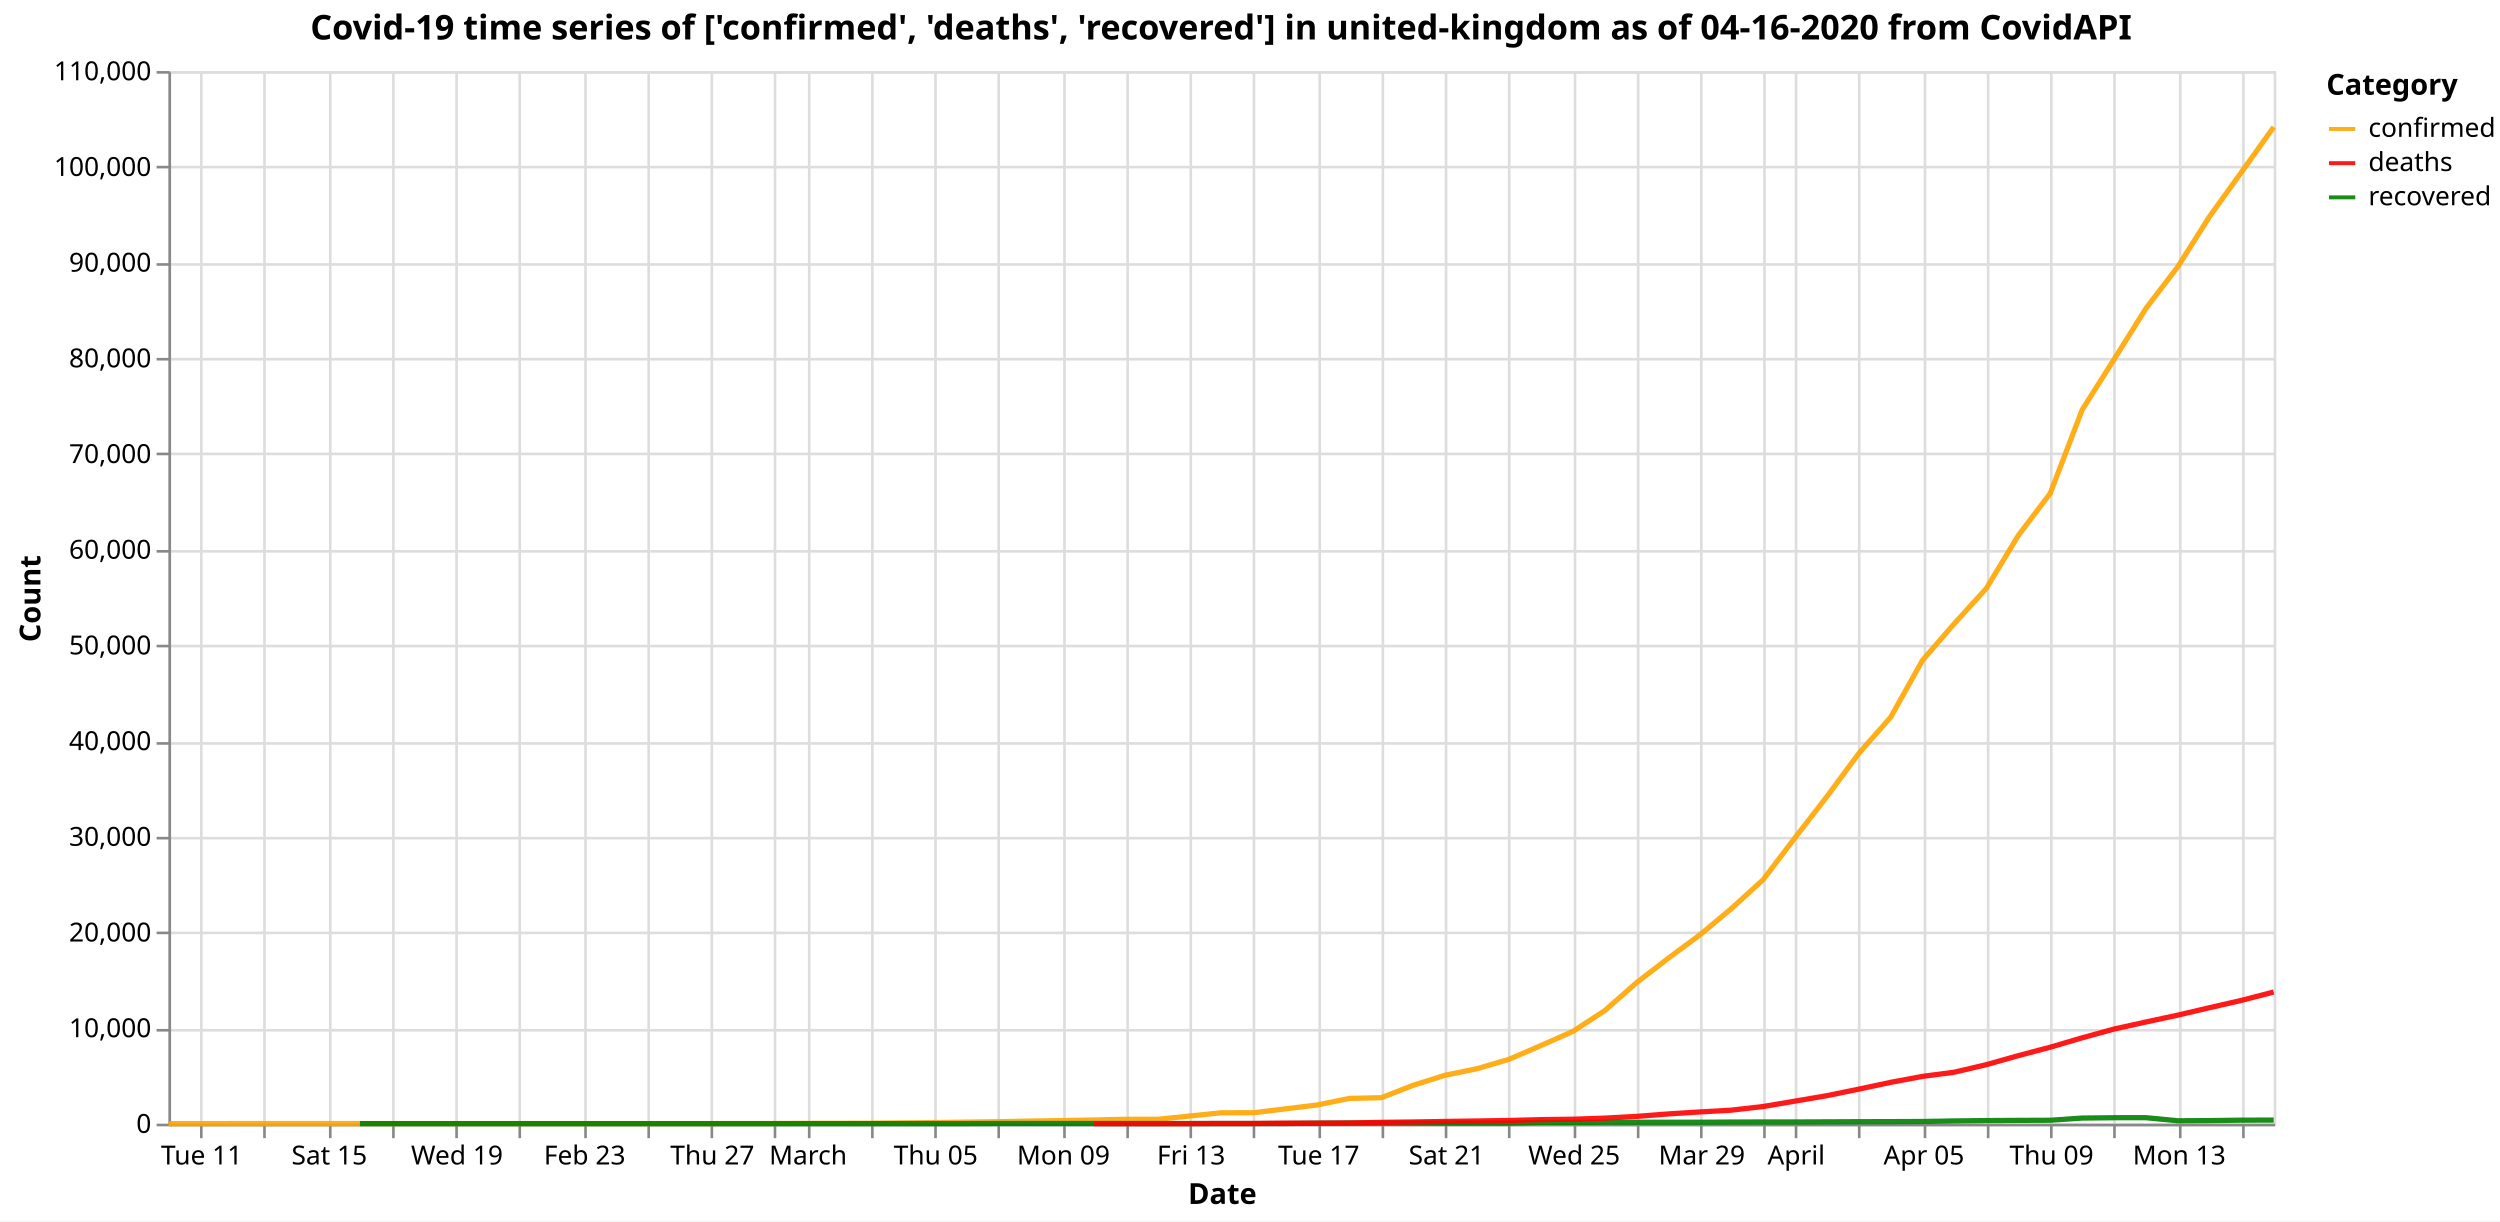
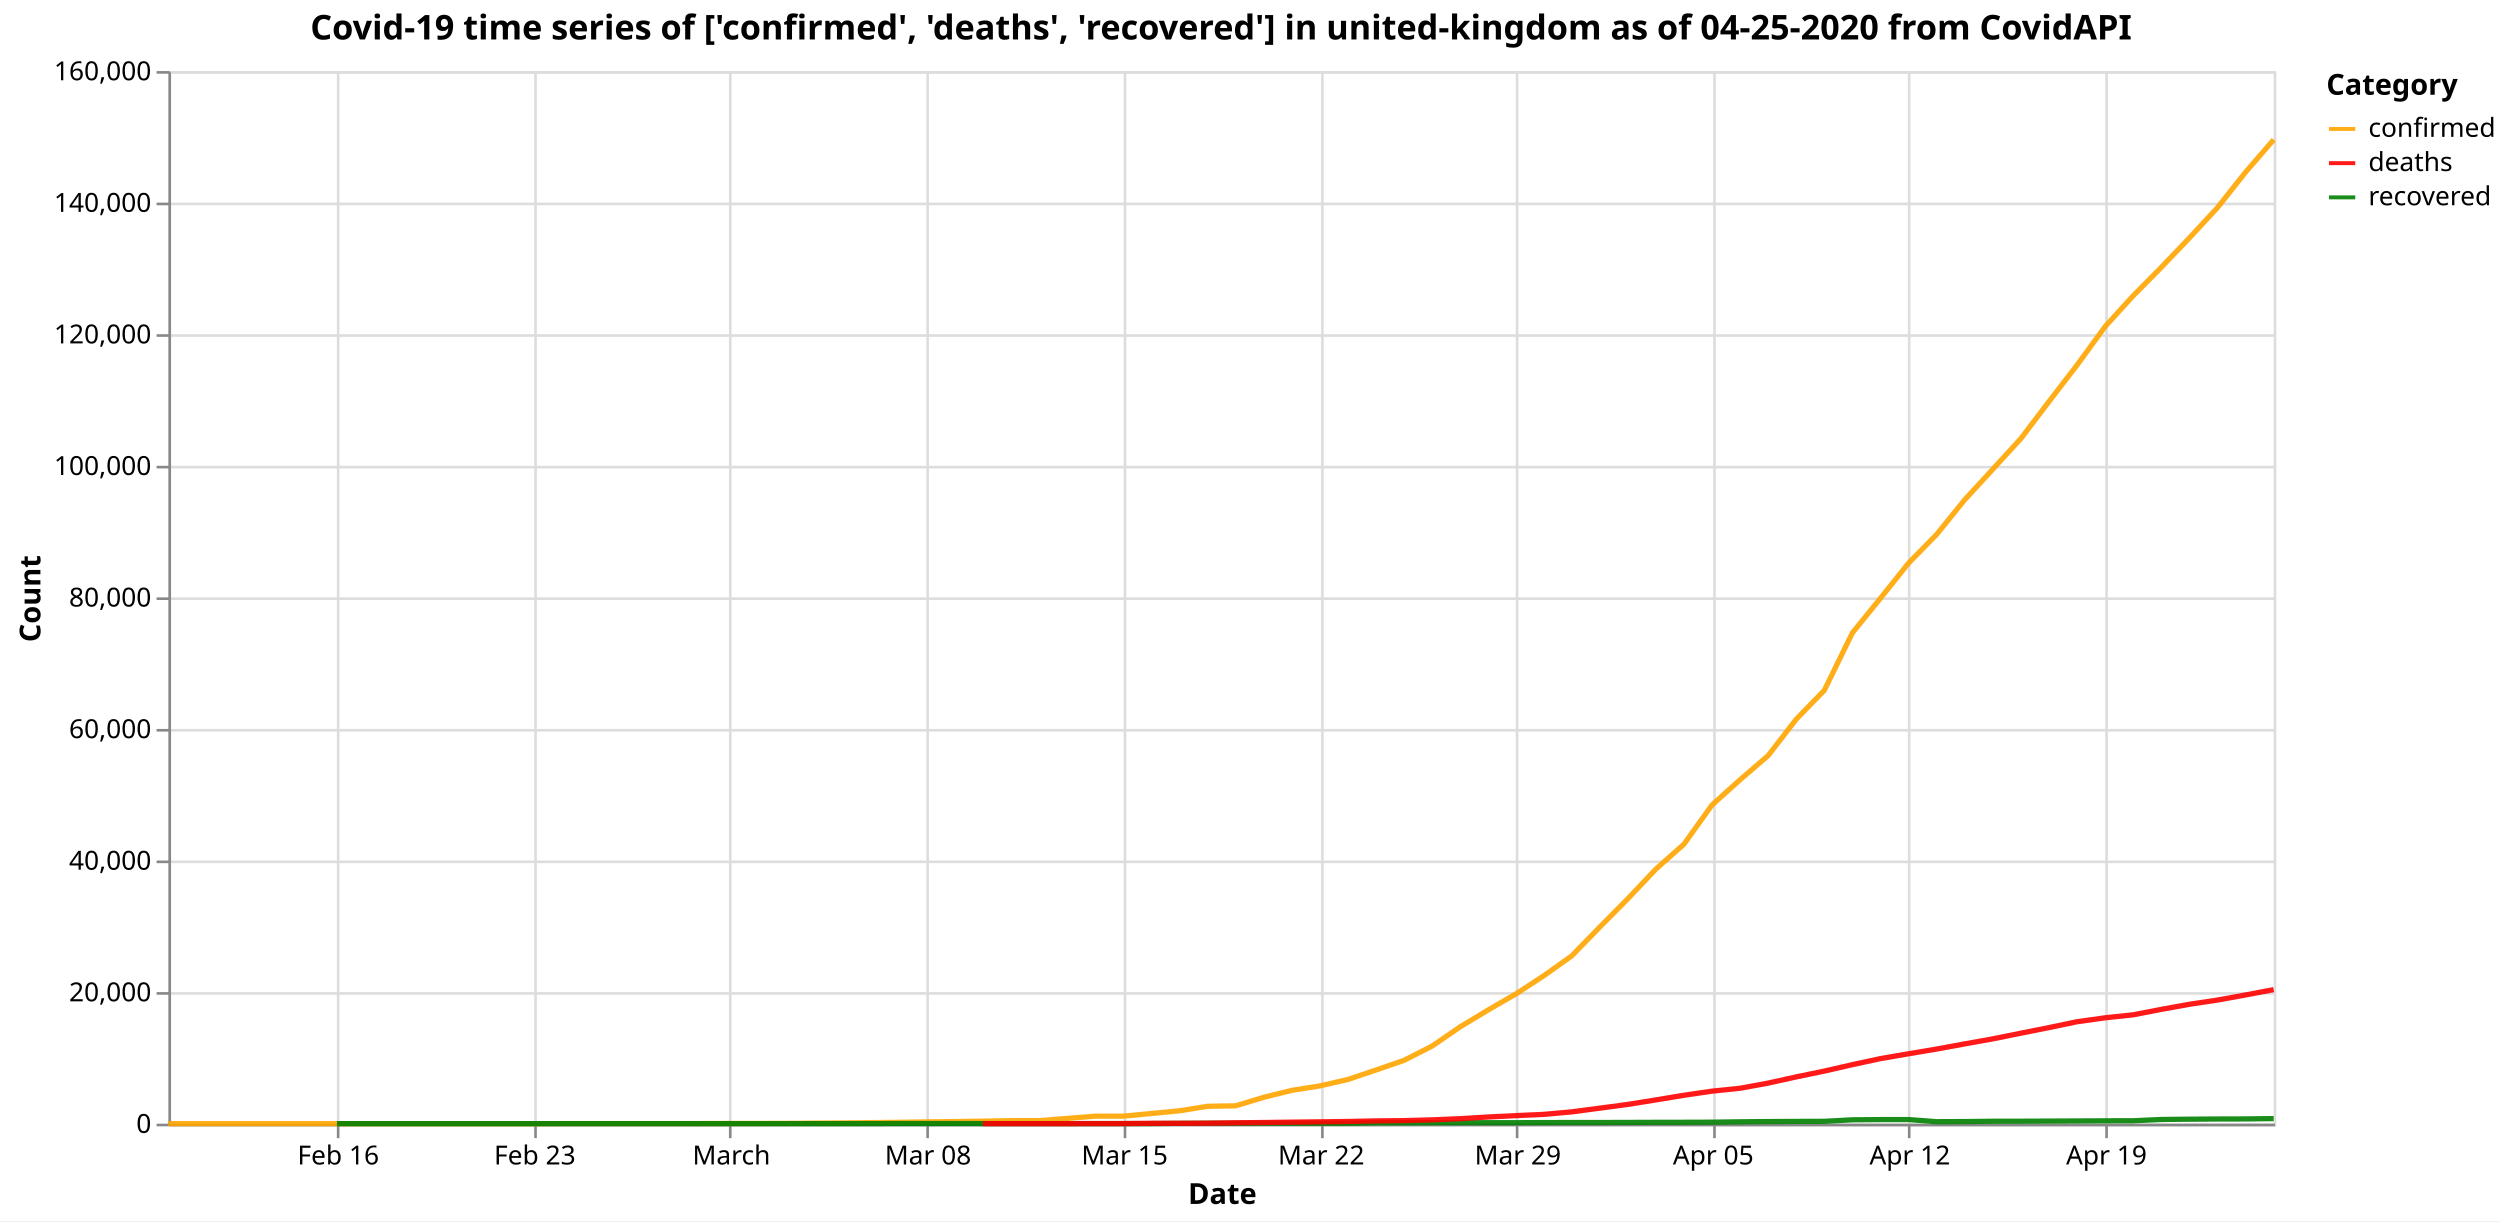
<svg xmlns="http://www.w3.org/2000/svg" class="marks" width="950" height="464" viewBox="0 0 950 464" version="1.1">
  <rect width="950" height="464" style="fill: white;" />
  <g transform="translate(64,27)">
    <g class="mark-group role-frame root">
      <g transform="translate(0,0)">
        <path class="background" d="M0.5,0.5h800v400h-800Z" style="fill: none; stroke: #ddd;" />
        <g>
          <g class="mark-group role-axis">
            <g transform="translate(0.5,400.5)">
              <path class="background" d="M0,0h0v0h0Z" style="pointer-events: none; fill: none;" />
              <g>
                <g class="mark-rule role-axis-grid" style="pointer-events: none;">
-                   <line transform="translate(12,-400)" x2="0" y2="400" style="fill: none; stroke: #ddd; stroke-width: 1; opacity: 1;" />
-                   <line transform="translate(36,-400)" x2="0" y2="400" style="fill: none; stroke: #ddd; stroke-width: 1; opacity: 1;" />
-                   <line transform="translate(61,-400)" x2="0" y2="400" style="fill: none; stroke: #ddd; stroke-width: 1; opacity: 1;" />
-                   <line transform="translate(85,-400)" x2="0" y2="400" style="fill: none; stroke: #ddd; stroke-width: 1; opacity: 1;" />
-                   <line transform="translate(109,-400)" x2="0" y2="400" style="fill: none; stroke: #ddd; stroke-width: 1; opacity: 1;" />
-                   <line transform="translate(133,-400)" x2="0" y2="400" style="fill: none; stroke: #ddd; stroke-width: 1; opacity: 1;" />
-                   <line transform="translate(158,-400)" x2="0" y2="400" style="fill: none; stroke: #ddd; stroke-width: 1; opacity: 1;" />
-                   <line transform="translate(182,-400)" x2="0" y2="400" style="fill: none; stroke: #ddd; stroke-width: 1; opacity: 1;" />
-                   <line transform="translate(206,-400)" x2="0" y2="400" style="fill: none; stroke: #ddd; stroke-width: 1; opacity: 1;" />
-                   <line transform="translate(230,-400)" x2="0" y2="400" style="fill: none; stroke: #ddd; stroke-width: 1; opacity: 1;" />
-                   <line transform="translate(243,-400)" x2="0" y2="400" style="fill: none; stroke: #ddd; stroke-width: 1; opacity: 1;" />
-                   <line transform="translate(267,-400)" x2="0" y2="400" style="fill: none; stroke: #ddd; stroke-width: 1; opacity: 1;" />
-                   <line transform="translate(291,-400)" x2="0" y2="400" style="fill: none; stroke: #ddd; stroke-width: 1; opacity: 1;" />
-                   <line transform="translate(315,-400)" x2="0" y2="400" style="fill: none; stroke: #ddd; stroke-width: 1; opacity: 1;" />
-                   <line transform="translate(340,-400)" x2="0" y2="400" style="fill: none; stroke: #ddd; stroke-width: 1; opacity: 1;" />
-                   <line transform="translate(364,-400)" x2="0" y2="400" style="fill: none; stroke: #ddd; stroke-width: 1; opacity: 1;" />
-                   <line transform="translate(388,-400)" x2="0" y2="400" style="fill: none; stroke: #ddd; stroke-width: 1; opacity: 1;" />
-                   <line transform="translate(412,-400)" x2="0" y2="400" style="fill: none; stroke: #ddd; stroke-width: 1; opacity: 1;" />
-                   <line transform="translate(437,-400)" x2="0" y2="400" style="fill: none; stroke: #ddd; stroke-width: 1; opacity: 1;" />
-                   <line transform="translate(461,-400)" x2="0" y2="400" style="fill: none; stroke: #ddd; stroke-width: 1; opacity: 1;" />
-                   <line transform="translate(485,-400)" x2="0" y2="400" style="fill: none; stroke: #ddd; stroke-width: 1; opacity: 1;" />
-                   <line transform="translate(509,-400)" x2="0" y2="400" style="fill: none; stroke: #ddd; stroke-width: 1; opacity: 1;" />
-                   <line transform="translate(534,-400)" x2="0" y2="400" style="fill: none; stroke: #ddd; stroke-width: 1; opacity: 1;" />
-                   <line transform="translate(558,-400)" x2="0" y2="400" style="fill: none; stroke: #ddd; stroke-width: 1; opacity: 1;" />
-                   <line transform="translate(582,-400)" x2="0" y2="400" style="fill: none; stroke: #ddd; stroke-width: 1; opacity: 1;" />
-                   <line transform="translate(606,-400)" x2="0" y2="400" style="fill: none; stroke: #ddd; stroke-width: 1; opacity: 1;" />
-                   <line transform="translate(618,-400)" x2="0" y2="400" style="fill: none; stroke: #ddd; stroke-width: 1; opacity: 1;" />
-                   <line transform="translate(642,-400)" x2="0" y2="400" style="fill: none; stroke: #ddd; stroke-width: 1; opacity: 1;" />
-                   <line transform="translate(667,-400)" x2="0" y2="400" style="fill: none; stroke: #ddd; stroke-width: 1; opacity: 1;" />
-                   <line transform="translate(691,-400)" x2="0" y2="400" style="fill: none; stroke: #ddd; stroke-width: 1; opacity: 1;" />
-                   <line transform="translate(715,-400)" x2="0" y2="400" style="fill: none; stroke: #ddd; stroke-width: 1; opacity: 1;" />
-                   <line transform="translate(739,-400)" x2="0" y2="400" style="fill: none; stroke: #ddd; stroke-width: 1; opacity: 1;" />
-                   <line transform="translate(764,-400)" x2="0" y2="400" style="fill: none; stroke: #ddd; stroke-width: 1; opacity: 1;" />
-                   <line transform="translate(788,-400)" x2="0" y2="400" style="fill: none; stroke: #ddd; stroke-width: 1; opacity: 1;" />
+                   <line transform="translate(64,-400)" x2="0" y2="400" style="fill: none; stroke: #ddd; stroke-width: 1; opacity: 1;" />
+                   <line transform="translate(139,-400)" x2="0" y2="400" style="fill: none; stroke: #ddd; stroke-width: 1; opacity: 1;" />
+                   <line transform="translate(213,-400)" x2="0" y2="400" style="fill: none; stroke: #ddd; stroke-width: 1; opacity: 1;" />
+                   <line transform="translate(288,-400)" x2="0" y2="400" style="fill: none; stroke: #ddd; stroke-width: 1; opacity: 1;" />
+                   <line transform="translate(363,-400)" x2="0" y2="400" style="fill: none; stroke: #ddd; stroke-width: 1; opacity: 1;" />
+                   <line transform="translate(438,-400)" x2="0" y2="400" style="fill: none; stroke: #ddd; stroke-width: 1; opacity: 1;" />
+                   <line transform="translate(512,-400)" x2="0" y2="400" style="fill: none; stroke: #ddd; stroke-width: 1; opacity: 1;" />
+                   <line transform="translate(587,-400)" x2="0" y2="400" style="fill: none; stroke: #ddd; stroke-width: 1; opacity: 1;" />
+                   <line transform="translate(661,-400)" x2="0" y2="400" style="fill: none; stroke: #ddd; stroke-width: 1; opacity: 1;" />
+                   <line transform="translate(736,-400)" x2="0" y2="400" style="fill: none; stroke: #ddd; stroke-width: 1; opacity: 1;" />
                </g>
              </g>
              <path class="foreground" d="" style="pointer-events: none; display: none; fill: none;" />
            </g>
          </g>
          <g class="mark-group role-axis">
            <g transform="translate(0.5,0.5)">
              <path class="background" d="M0,0h0v0h0Z" style="pointer-events: none; fill: none;" />
              <g>
                <g class="mark-rule role-axis-grid" style="pointer-events: none;">
                  <line transform="translate(0,400)" x2="800" y2="0" style="fill: none; stroke: #ddd; stroke-width: 1; opacity: 1;" />
-                   <line transform="translate(0,364)" x2="800" y2="0" style="fill: none; stroke: #ddd; stroke-width: 1; opacity: 1;" />
-                   <line transform="translate(0,327)" x2="800" y2="0" style="fill: none; stroke: #ddd; stroke-width: 1; opacity: 1;" />
-                   <line transform="translate(0,291)" x2="800" y2="0" style="fill: none; stroke: #ddd; stroke-width: 1; opacity: 1;" />
-                   <line transform="translate(0,255)" x2="800" y2="0" style="fill: none; stroke: #ddd; stroke-width: 1; opacity: 1;" />
-                   <line transform="translate(0,218)" x2="800" y2="0" style="fill: none; stroke: #ddd; stroke-width: 1; opacity: 1;" />
-                   <line transform="translate(0,182)" x2="800" y2="0" style="fill: none; stroke: #ddd; stroke-width: 1; opacity: 1;" />
-                   <line transform="translate(0,145)" x2="800" y2="0" style="fill: none; stroke: #ddd; stroke-width: 1; opacity: 1;" />
-                   <line transform="translate(0,109)" x2="800" y2="0" style="fill: none; stroke: #ddd; stroke-width: 1; opacity: 1;" />
-                   <line transform="translate(0,73)" x2="800" y2="0" style="fill: none; stroke: #ddd; stroke-width: 1; opacity: 1;" />
-                   <line transform="translate(0,36)" x2="800" y2="0" style="fill: none; stroke: #ddd; stroke-width: 1; opacity: 1;" />
+                   <line transform="translate(0,350)" x2="800" y2="0" style="fill: none; stroke: #ddd; stroke-width: 1; opacity: 1;" />
+                   <line transform="translate(0,300)" x2="800" y2="0" style="fill: none; stroke: #ddd; stroke-width: 1; opacity: 1;" />
+                   <line transform="translate(0,250)" x2="800" y2="0" style="fill: none; stroke: #ddd; stroke-width: 1; opacity: 1;" />
+                   <line transform="translate(0,200)" x2="800" y2="0" style="fill: none; stroke: #ddd; stroke-width: 1; opacity: 1;" />
+                   <line transform="translate(0,150)" x2="800" y2="0" style="fill: none; stroke: #ddd; stroke-width: 1; opacity: 1;" />
+                   <line transform="translate(0,100)" x2="800" y2="0" style="fill: none; stroke: #ddd; stroke-width: 1; opacity: 1;" />
+                   <line transform="translate(0,50)" x2="800" y2="0" style="fill: none; stroke: #ddd; stroke-width: 1; opacity: 1;" />
                  <line transform="translate(0,0)" x2="800" y2="0" style="fill: none; stroke: #ddd; stroke-width: 1; opacity: 1;" />
                </g>
              </g>
              <path class="foreground" d="" style="pointer-events: none; display: none; fill: none;" />
            </g>
          </g>
          <g class="mark-group role-axis">
            <g transform="translate(0.5,400.5)">
              <path class="background" d="M0,0h0v0h0Z" style="pointer-events: none; fill: none;" />
              <g>
                <g class="mark-rule role-axis-tick" style="pointer-events: none;">
-                   <line transform="translate(12,0)" x2="0" y2="5" style="fill: none; stroke: #888; stroke-width: 1; opacity: 1;" />
-                   <line transform="translate(36,0)" x2="0" y2="5" style="fill: none; stroke: #888; stroke-width: 1; opacity: 1;" />
-                   <line transform="translate(61,0)" x2="0" y2="5" style="fill: none; stroke: #888; stroke-width: 1; opacity: 1;" />
-                   <line transform="translate(85,0)" x2="0" y2="5" style="fill: none; stroke: #888; stroke-width: 1; opacity: 1;" />
-                   <line transform="translate(109,0)" x2="0" y2="5" style="fill: none; stroke: #888; stroke-width: 1; opacity: 1;" />
-                   <line transform="translate(133,0)" x2="0" y2="5" style="fill: none; stroke: #888; stroke-width: 1; opacity: 1;" />
-                   <line transform="translate(158,0)" x2="0" y2="5" style="fill: none; stroke: #888; stroke-width: 1; opacity: 1;" />
-                   <line transform="translate(182,0)" x2="0" y2="5" style="fill: none; stroke: #888; stroke-width: 1; opacity: 1;" />
-                   <line transform="translate(206,0)" x2="0" y2="5" style="fill: none; stroke: #888; stroke-width: 1; opacity: 1;" />
-                   <line transform="translate(230,0)" x2="0" y2="5" style="fill: none; stroke: #888; stroke-width: 1; opacity: 1;" />
-                   <line transform="translate(243,0)" x2="0" y2="5" style="fill: none; stroke: #888; stroke-width: 1; opacity: 1;" />
-                   <line transform="translate(267,0)" x2="0" y2="5" style="fill: none; stroke: #888; stroke-width: 1; opacity: 1;" />
-                   <line transform="translate(291,0)" x2="0" y2="5" style="fill: none; stroke: #888; stroke-width: 1; opacity: 1;" />
-                   <line transform="translate(315,0)" x2="0" y2="5" style="fill: none; stroke: #888; stroke-width: 1; opacity: 1;" />
-                   <line transform="translate(340,0)" x2="0" y2="5" style="fill: none; stroke: #888; stroke-width: 1; opacity: 1;" />
-                   <line transform="translate(364,0)" x2="0" y2="5" style="fill: none; stroke: #888; stroke-width: 1; opacity: 1;" />
-                   <line transform="translate(388,0)" x2="0" y2="5" style="fill: none; stroke: #888; stroke-width: 1; opacity: 1;" />
-                   <line transform="translate(412,0)" x2="0" y2="5" style="fill: none; stroke: #888; stroke-width: 1; opacity: 1;" />
-                   <line transform="translate(437,0)" x2="0" y2="5" style="fill: none; stroke: #888; stroke-width: 1; opacity: 1;" />
-                   <line transform="translate(461,0)" x2="0" y2="5" style="fill: none; stroke: #888; stroke-width: 1; opacity: 1;" />
-                   <line transform="translate(485,0)" x2="0" y2="5" style="fill: none; stroke: #888; stroke-width: 1; opacity: 1;" />
-                   <line transform="translate(509,0)" x2="0" y2="5" style="fill: none; stroke: #888; stroke-width: 1; opacity: 1;" />
-                   <line transform="translate(534,0)" x2="0" y2="5" style="fill: none; stroke: #888; stroke-width: 1; opacity: 1;" />
-                   <line transform="translate(558,0)" x2="0" y2="5" style="fill: none; stroke: #888; stroke-width: 1; opacity: 1;" />
-                   <line transform="translate(582,0)" x2="0" y2="5" style="fill: none; stroke: #888; stroke-width: 1; opacity: 1;" />
-                   <line transform="translate(606,0)" x2="0" y2="5" style="fill: none; stroke: #888; stroke-width: 1; opacity: 1;" />
-                   <line transform="translate(618,0)" x2="0" y2="5" style="fill: none; stroke: #888; stroke-width: 1; opacity: 1;" />
-                   <line transform="translate(642,0)" x2="0" y2="5" style="fill: none; stroke: #888; stroke-width: 1; opacity: 1;" />
-                   <line transform="translate(667,0)" x2="0" y2="5" style="fill: none; stroke: #888; stroke-width: 1; opacity: 1;" />
-                   <line transform="translate(691,0)" x2="0" y2="5" style="fill: none; stroke: #888; stroke-width: 1; opacity: 1;" />
-                   <line transform="translate(715,0)" x2="0" y2="5" style="fill: none; stroke: #888; stroke-width: 1; opacity: 1;" />
-                   <line transform="translate(739,0)" x2="0" y2="5" style="fill: none; stroke: #888; stroke-width: 1; opacity: 1;" />
-                   <line transform="translate(764,0)" x2="0" y2="5" style="fill: none; stroke: #888; stroke-width: 1; opacity: 1;" />
-                   <line transform="translate(788,0)" x2="0" y2="5" style="fill: none; stroke: #888; stroke-width: 1; opacity: 1;" />
+                   <line transform="translate(64,0)" x2="0" y2="5" style="fill: none; stroke: #888; stroke-width: 1; opacity: 1;" />
+                   <line transform="translate(139,0)" x2="0" y2="5" style="fill: none; stroke: #888; stroke-width: 1; opacity: 1;" />
+                   <line transform="translate(213,0)" x2="0" y2="5" style="fill: none; stroke: #888; stroke-width: 1; opacity: 1;" />
+                   <line transform="translate(288,0)" x2="0" y2="5" style="fill: none; stroke: #888; stroke-width: 1; opacity: 1;" />
+                   <line transform="translate(363,0)" x2="0" y2="5" style="fill: none; stroke: #888; stroke-width: 1; opacity: 1;" />
+                   <line transform="translate(438,0)" x2="0" y2="5" style="fill: none; stroke: #888; stroke-width: 1; opacity: 1;" />
+                   <line transform="translate(512,0)" x2="0" y2="5" style="fill: none; stroke: #888; stroke-width: 1; opacity: 1;" />
+                   <line transform="translate(587,0)" x2="0" y2="5" style="fill: none; stroke: #888; stroke-width: 1; opacity: 1;" />
+                   <line transform="translate(661,0)" x2="0" y2="5" style="fill: none; stroke: #888; stroke-width: 1; opacity: 1;" />
+                   <line transform="translate(736,0)" x2="0" y2="5" style="fill: none; stroke: #888; stroke-width: 1; opacity: 1;" />
                </g>
                <g class="mark-text role-axis-label" style="pointer-events: none;">
-                   <text text-anchor="middle" transform="translate(12.12887,15)" style="font-family: sans-serif; font-size: 10px; fill: #000; opacity: 1;">Tue 11</text>
-                   <text text-anchor="middle" transform="translate(36.38661,15)" style="font-family: sans-serif; font-size: 10px; fill: #000; opacity: 0;">Thu 13</text>
-                   <text text-anchor="middle" transform="translate(60.64435,15)" style="font-family: sans-serif; font-size: 10px; fill: #000; opacity: 1;">Sat 15</text>
-                   <text text-anchor="middle" transform="translate(84.90208,15)" style="font-family: sans-serif; font-size: 10px; fill: #000; opacity: 0;">Mon 17</text>
-                   <text text-anchor="middle" transform="translate(109.1598,15)" style="font-family: sans-serif; font-size: 10px; fill: #000; opacity: 1;">Wed 19</text>
-                   <text text-anchor="middle" transform="translate(133.4176,15)" style="font-family: sans-serif; font-size: 10px; fill: #000; opacity: 0;">Fri 21</text>
-                   <text text-anchor="middle" transform="translate(157.6753,15)" style="font-family: sans-serif; font-size: 10px; fill: #000; opacity: 1;">Feb 23</text>
-                   <text text-anchor="middle" transform="translate(181.933,15)" style="font-family: sans-serif; font-size: 10px; fill: #000; opacity: 0;">Tue 25</text>
-                   <text text-anchor="middle" transform="translate(206.1908,15)" style="font-family: sans-serif; font-size: 10px; fill: #000; opacity: 1;">Thu 27</text>
-                   <text text-anchor="middle" transform="translate(230.4485,15)" style="font-family: sans-serif; font-size: 10px; fill: #000; opacity: 0;">Sat 29</text>
-                   <text text-anchor="middle" transform="translate(242.5774,15)" style="font-family: sans-serif; font-size: 10px; fill: #000; opacity: 1;">March</text>
-                   <text text-anchor="middle" transform="translate(266.8351,15)" style="font-family: sans-serif; font-size: 10px; fill: #000; opacity: 0;">Tue 03</text>
-                   <text text-anchor="middle" transform="translate(291.0929,15)" style="font-family: sans-serif; font-size: 10px; fill: #000; opacity: 1;">Thu 05</text>
-                   <text text-anchor="middle" transform="translate(315.3506,15)" style="font-family: sans-serif; font-size: 10px; fill: #000; opacity: 0;">Sat 07</text>
-                   <text text-anchor="middle" transform="translate(339.6083,15)" style="font-family: sans-serif; font-size: 10px; fill: #000; opacity: 1;">Mon 09</text>
-                   <text text-anchor="middle" transform="translate(363.8661,15)" style="font-family: sans-serif; font-size: 10px; fill: #000; opacity: 0;">Wed 11</text>
-                   <text text-anchor="middle" transform="translate(388.1238,15)" style="font-family: sans-serif; font-size: 10px; fill: #000; opacity: 1;">Fri 13</text>
-                   <text text-anchor="middle" transform="translate(412.3816,15)" style="font-family: sans-serif; font-size: 10px; fill: #000; opacity: 0;">Mar 15</text>
-                   <text text-anchor="middle" transform="translate(436.6393,15)" style="font-family: sans-serif; font-size: 10px; fill: #000; opacity: 1;">Tue 17</text>
-                   <text text-anchor="middle" transform="translate(460.897,15)" style="font-family: sans-serif; font-size: 10px; fill: #000; opacity: 0;">Thu 19</text>
-                   <text text-anchor="middle" transform="translate(485.1548,15)" style="font-family: sans-serif; font-size: 10px; fill: #000; opacity: 1;">Sat 21</text>
-                   <text text-anchor="middle" transform="translate(509.4125,15)" style="font-family: sans-serif; font-size: 10px; fill: #000; opacity: 0;">Mon 23</text>
-                   <text text-anchor="middle" transform="translate(533.6702,15)" style="font-family: sans-serif; font-size: 10px; fill: #000; opacity: 1;">Wed 25</text>
-                   <text text-anchor="middle" transform="translate(557.928,15)" style="font-family: sans-serif; font-size: 10px; fill: #000; opacity: 0;">Fri 27</text>
-                   <text text-anchor="middle" transform="translate(582.1857,15)" style="font-family: sans-serif; font-size: 10px; fill: #000; opacity: 1;">Mar 29</text>
-                   <text text-anchor="middle" transform="translate(605.9381,15)" style="font-family: sans-serif; font-size: 10px; fill: #000; opacity: 0;">Tue 31</text>
-                   <text text-anchor="middle" transform="translate(618.067,15)" style="font-family: sans-serif; font-size: 10px; fill: #000; opacity: 1;">April</text>
-                   <text text-anchor="middle" transform="translate(642.3247,15)" style="font-family: sans-serif; font-size: 10px; fill: #000; opacity: 0;">Fri 03</text>
-                   <text text-anchor="middle" transform="translate(666.5824,15)" style="font-family: sans-serif; font-size: 10px; fill: #000; opacity: 1;">Apr 05</text>
-                   <text text-anchor="middle" transform="translate(690.8402,15)" style="font-family: sans-serif; font-size: 10px; fill: #000; opacity: 0;">Tue 07</text>
-                   <text text-anchor="middle" transform="translate(715.0979,15)" style="font-family: sans-serif; font-size: 10px; fill: #000; opacity: 1;">Thu 09</text>
-                   <text text-anchor="middle" transform="translate(739.3557,15)" style="font-family: sans-serif; font-size: 10px; fill: #000; opacity: 0;">Sat 11</text>
-                   <text text-anchor="middle" transform="translate(763.6134,15)" style="font-family: sans-serif; font-size: 10px; fill: #000; opacity: 1;">Mon 13</text>
-                   <text text-anchor="middle" transform="translate(787.8711,15)" style="font-family: sans-serif; font-size: 10px; fill: #000; opacity: 0;">Wed 15</text>
+                   <text text-anchor="middle" transform="translate(64.03558,15)" style="font-family: sans-serif; font-size: 10px; fill: #000; opacity: 1;">Feb 16</text>
+                   <text text-anchor="middle" transform="translate(138.7437,15)" style="font-family: sans-serif; font-size: 10px; fill: #000; opacity: 1;">Feb 23</text>
+                   <text text-anchor="middle" transform="translate(213.4519,15)" style="font-family: sans-serif; font-size: 10px; fill: #000; opacity: 1;">March</text>
+                   <text text-anchor="middle" transform="translate(288.1601,15)" style="font-family: sans-serif; font-size: 10px; fill: #000; opacity: 1;">Mar 08</text>
+                   <text text-anchor="middle" transform="translate(362.8683,15)" style="font-family: sans-serif; font-size: 10px; fill: #000; opacity: 1;">Mar 15</text>
+                   <text text-anchor="middle" transform="translate(437.5764,15)" style="font-family: sans-serif; font-size: 10px; fill: #000; opacity: 1;">Mar 22</text>
+                   <text text-anchor="middle" transform="translate(512.2846,15)" style="font-family: sans-serif; font-size: 10px; fill: #000; opacity: 1;">Mar 29</text>
+                   <text text-anchor="middle" transform="translate(586.5481,15)" style="font-family: sans-serif; font-size: 10px; fill: #000; opacity: 1;">Apr 05</text>
+                   <text text-anchor="middle" transform="translate(661.2563,15)" style="font-family: sans-serif; font-size: 10px; fill: #000; opacity: 1;">Apr 12</text>
+                   <text text-anchor="middle" transform="translate(735.9644,15)" style="font-family: sans-serif; font-size: 10px; fill: #000; opacity: 1;">Apr 19</text>
                </g>
                <g class="mark-rule role-axis-domain" style="pointer-events: none;">
                  <line transform="translate(0,0)" x2="800" y2="0" style="fill: none; stroke: #888; stroke-width: 1; opacity: 1;" />
                </g>
                <g class="mark-text role-axis-title" style="pointer-events: none;">
                  <text text-anchor="middle" transform="translate(400,30)" style="font-family: sans-serif; font-size: 11px; font-weight: bold; fill: #000; opacity: 1;">Date</text>
                </g>
              </g>
              <path class="foreground" d="" style="pointer-events: none; display: none; fill: none;" />
            </g>
          </g>
          <g class="mark-group role-axis">
            <g transform="translate(0.5,0.5)">
              <path class="background" d="M0,0h0v0h0Z" style="pointer-events: none; fill: none;" />
              <g>
                <g class="mark-rule role-axis-tick" style="pointer-events: none;">
                  <line transform="translate(0,400)" x2="-5" y2="0" style="fill: none; stroke: #888; stroke-width: 1; opacity: 1;" />
-                   <line transform="translate(0,364)" x2="-5" y2="0" style="fill: none; stroke: #888; stroke-width: 1; opacity: 1;" />
-                   <line transform="translate(0,327)" x2="-5" y2="0" style="fill: none; stroke: #888; stroke-width: 1; opacity: 1;" />
-                   <line transform="translate(0,291)" x2="-5" y2="0" style="fill: none; stroke: #888; stroke-width: 1; opacity: 1;" />
-                   <line transform="translate(0,255)" x2="-5" y2="0" style="fill: none; stroke: #888; stroke-width: 1; opacity: 1;" />
-                   <line transform="translate(0,218)" x2="-5" y2="0" style="fill: none; stroke: #888; stroke-width: 1; opacity: 1;" />
-                   <line transform="translate(0,182)" x2="-5" y2="0" style="fill: none; stroke: #888; stroke-width: 1; opacity: 1;" />
-                   <line transform="translate(0,145)" x2="-5" y2="0" style="fill: none; stroke: #888; stroke-width: 1; opacity: 1;" />
-                   <line transform="translate(0,109)" x2="-5" y2="0" style="fill: none; stroke: #888; stroke-width: 1; opacity: 1;" />
-                   <line transform="translate(0,73)" x2="-5" y2="0" style="fill: none; stroke: #888; stroke-width: 1; opacity: 1;" />
-                   <line transform="translate(0,36)" x2="-5" y2="0" style="fill: none; stroke: #888; stroke-width: 1; opacity: 1;" />
+                   <line transform="translate(0,350)" x2="-5" y2="0" style="fill: none; stroke: #888; stroke-width: 1; opacity: 1;" />
+                   <line transform="translate(0,300)" x2="-5" y2="0" style="fill: none; stroke: #888; stroke-width: 1; opacity: 1;" />
+                   <line transform="translate(0,250)" x2="-5" y2="0" style="fill: none; stroke: #888; stroke-width: 1; opacity: 1;" />
+                   <line transform="translate(0,200)" x2="-5" y2="0" style="fill: none; stroke: #888; stroke-width: 1; opacity: 1;" />
+                   <line transform="translate(0,150)" x2="-5" y2="0" style="fill: none; stroke: #888; stroke-width: 1; opacity: 1;" />
+                   <line transform="translate(0,100)" x2="-5" y2="0" style="fill: none; stroke: #888; stroke-width: 1; opacity: 1;" />
+                   <line transform="translate(0,50)" x2="-5" y2="0" style="fill: none; stroke: #888; stroke-width: 1; opacity: 1;" />
                  <line transform="translate(0,0)" x2="-5" y2="0" style="fill: none; stroke: #888; stroke-width: 1; opacity: 1;" />
                </g>
                <g class="mark-text role-axis-label" style="pointer-events: none;">
                  <text text-anchor="end" transform="translate(-7,403)" style="font-family: sans-serif; font-size: 10px; fill: #000; opacity: 1;">0</text>
-                   <text text-anchor="end" transform="translate(-7,366.6364)" style="font-family: sans-serif; font-size: 10px; fill: #000; opacity: 1;">10,000</text>
-                   <text text-anchor="end" transform="translate(-7,330.2727)" style="font-family: sans-serif; font-size: 10px; fill: #000; opacity: 1;">20,000</text>
-                   <text text-anchor="end" transform="translate(-7,293.9091)" style="font-family: sans-serif; font-size: 10px; fill: #000; opacity: 1;">30,000</text>
-                   <text text-anchor="end" transform="translate(-7,257.5455)" style="font-family: sans-serif; font-size: 10px; fill: #000; opacity: 1;">40,000</text>
-                   <text text-anchor="end" transform="translate(-7,221.1818)" style="font-family: sans-serif; font-size: 10px; fill: #000; opacity: 1;">50,000</text>
-                   <text text-anchor="end" transform="translate(-7,184.8182)" style="font-family: sans-serif; font-size: 10px; fill: #000; opacity: 1;">60,000</text>
-                   <text text-anchor="end" transform="translate(-7,148.4545)" style="font-family: sans-serif; font-size: 10px; fill: #000; opacity: 1;">70,000</text>
-                   <text text-anchor="end" transform="translate(-7,112.0909)" style="font-family: sans-serif; font-size: 10px; fill: #000; opacity: 1;">80,000</text>
-                   <text text-anchor="end" transform="translate(-7,75.72727)" style="font-family: sans-serif; font-size: 10px; fill: #000; opacity: 1;">90,000</text>
-                   <text text-anchor="end" transform="translate(-7,39.36364)" style="font-family: sans-serif; font-size: 10px; fill: #000; opacity: 1;">100,000</text>
-                   <text text-anchor="end" transform="translate(-7,3)" style="font-family: sans-serif; font-size: 10px; fill: #000; opacity: 1;">110,000</text>
+                   <text text-anchor="end" transform="translate(-7,353)" style="font-family: sans-serif; font-size: 10px; fill: #000; opacity: 1;">20,000</text>
+                   <text text-anchor="end" transform="translate(-7,303)" style="font-family: sans-serif; font-size: 10px; fill: #000; opacity: 1;">40,000</text>
+                   <text text-anchor="end" transform="translate(-7,253)" style="font-family: sans-serif; font-size: 10px; fill: #000; opacity: 1;">60,000</text>
+                   <text text-anchor="end" transform="translate(-7,203)" style="font-family: sans-serif; font-size: 10px; fill: #000; opacity: 1;">80,000</text>
+                   <text text-anchor="end" transform="translate(-7,153)" style="font-family: sans-serif; font-size: 10px; fill: #000; opacity: 1;">100,000</text>
+                   <text text-anchor="end" transform="translate(-7,103)" style="font-family: sans-serif; font-size: 10px; fill: #000; opacity: 1;">120,000</text>
+                   <text text-anchor="end" transform="translate(-7,53)" style="font-family: sans-serif; font-size: 10px; fill: #000; opacity: 1;">140,000</text>
+                   <text text-anchor="end" transform="translate(-7,3)" style="font-family: sans-serif; font-size: 10px; fill: #000; opacity: 1;">160,000</text>
                </g>
                <g class="mark-rule role-axis-domain" style="pointer-events: none;">
                  <line transform="translate(0,400)" x2="0" y2="-400" style="fill: none; stroke: #888; stroke-width: 1; opacity: 1;" />
                </g>
                <g class="mark-text role-axis-title" style="pointer-events: none;">
                  <text text-anchor="middle" transform="translate(-47.14746,200) rotate(-90) translate(0,-2)" style="font-family: sans-serif; font-size: 11px; font-weight: bold; fill: #000; opacity: 1;">Count</text>
                </g>
              </g>
              <path class="foreground" d="" style="pointer-events: none; display: none; fill: none;" />
            </g>
          </g>
          <g class="mark-group role-scope pathgroup">
            <g transform="translate(0,0)">
              <path class="background" d="M0,0h800v400h-800Z" style="fill: none;" />
              <g>
                <g class="mark-line role-mark marks">
-                   <path d="M0,399.971L12.129,399.971L24.258,399.967L36.387,399.967L48.515,399.967L60.644,399.967L72.773,399.967L84.902,399.967L97.031,399.967L109.16,399.967L121.289,399.967L133.418,399.967L145.546,399.967L157.675,399.967L169.804,399.953L181.933,399.953L194.062,399.953L206.191,399.945L218.32,399.927L230.449,399.916L242.577,399.869L254.706,399.855L266.835,399.815L278.964,399.687L291.093,399.578L303.222,399.404L315.351,399.247L327.479,399.004L339.608,398.829L351.737,398.604L363.866,398.331L375.995,398.331L388.124,397.084L400.253,395.84L412.382,395.836L424.51,394.36L436.639,392.873L448.768,390.393L460.897,390.124L473.026,385.404L485.155,381.575L497.284,379.109L509.413,375.542L521.541,370.313L533.67,364.945L545.799,357.047L557.928,346.382L570.057,337.047L582.186,328.073L593.809,318.353L605.938,307.342L618.067,291.4L630.196,275.735L642.325,259.313L654.454,245.538L666.582,223.869L678.711,209.895L690.84,196.549L702.969,176.458L715.098,160.465L727.227,128.709L739.356,109.549L751.485,90.16L763.613,74.291L775.742,55.109L787.871,38.244L800,21.291" style="fill: none; stroke: orange; stroke-width: 2; opacity: 0.9;" />
+                   <path d="M0,399.98L10.673,399.98L21.345,399.978L32.018,399.978L42.69,399.978L53.363,399.978L64.036,399.978L74.708,399.978L85.381,399.978L96.053,399.978L106.726,399.978L117.399,399.978L128.071,399.978L138.744,399.978L149.416,399.967L160.089,399.967L170.762,399.967L181.434,399.962L192.107,399.95L202.779,399.942L213.452,399.91L224.125,399.9L234.797,399.873L245.47,399.785L256.142,399.71L266.815,399.59L277.487,399.483L288.16,399.315L298.833,399.195L309.505,399.04L320.178,398.853L330.85,398.853L341.523,397.995L352.196,397.14L362.868,397.137L373.541,396.123L384.213,395.1L394.886,393.395L405.559,393.21L416.231,389.965L426.904,387.332L437.576,385.637L448.249,383.185L458.922,379.59L469.594,375.9L480.267,370.47L490.939,363.138L501.612,356.72L512.285,350.55L522.513,343.868L533.185,336.298L543.858,325.338L554.53,314.567L565.203,303.277L575.875,293.808L586.548,278.91L597.221,269.303L607.893,260.127L618.566,246.315L629.238,235.32L639.911,213.488L650.584,200.315L661.256,186.985L671.929,176.075L682.601,162.887L693.274,151.293L703.947,139.637L714.619,125.577L725.292,111.715L735.964,97.07L746.637,85.36L757.31,74.57L767.982,63.405L778.655,51.885L789.327,38.4L800,26.078" style="fill: none; stroke: orange; stroke-width: 2; opacity: 0.9;" />
                </g>
              </g>
              <path class="foreground" d="" style="display: none; fill: none;" />
            </g>
            <g transform="translate(0,0)">
              <path class="background" d="M0,0h800v400h-800Z" style="fill: none;" />
              <g>
                <g class="mark-line role-mark marks">
-                   <path d="M72.773,399.971L84.902,399.971L97.031,399.971L109.16,399.971L121.289,399.971L133.418,399.971L145.546,399.971L157.675,399.971L169.804,399.971L181.933,399.971L194.062,399.971L206.191,399.971L218.32,399.971L230.449,399.971L242.577,399.971L254.706,399.971L266.835,399.971L278.964,399.971L291.093,399.971L303.222,399.971L315.351,399.935L327.479,399.935L339.608,399.935L351.737,399.931L363.866,399.931L375.995,399.931L388.124,399.931L400.253,399.931L412.382,399.931L424.51,399.924L436.639,399.807L448.768,399.756L460.897,399.756L473.026,399.756L485.155,399.756L497.284,399.756L509.413,399.756L521.541,399.491L533.67,399.491L545.799,399.455L557.928,399.451L570.057,399.451L582.186,399.451L593.809,399.378L605.938,399.349L618.067,399.349L630.196,399.302L642.325,399.244L654.454,399.218L666.582,399.167L678.711,398.956L690.84,398.818L702.969,398.745L715.098,398.695L727.227,397.862L739.356,397.738L751.485,397.724L763.613,398.895L775.742,398.825L787.871,398.662L800,398.636" style="fill: none; stroke: green; stroke-width: 2; opacity: 0.9;" />
+                   <path d="M64.036,399.98L74.708,399.98L85.381,399.98L96.053,399.98L106.726,399.98L117.399,399.98L128.071,399.98L138.744,399.98L149.416,399.98L160.089,399.98L170.762,399.98L181.434,399.98L192.107,399.98L202.779,399.98L213.452,399.98L224.125,399.98L234.797,399.98L245.47,399.98L256.142,399.98L266.815,399.98L277.487,399.955L288.16,399.955L298.833,399.955L309.505,399.953L320.178,399.953L330.85,399.953L341.523,399.953L352.196,399.953L362.868,399.953L373.541,399.947L384.213,399.868L394.886,399.832L405.559,399.832L416.231,399.832L426.904,399.832L437.576,399.832L448.249,399.832L458.922,399.65L469.594,399.65L480.267,399.625L490.939,399.623L501.612,399.623L512.285,399.623L522.513,399.572L533.185,399.553L543.858,399.553L554.53,399.52L565.203,399.48L575.875,399.463L586.548,399.428L597.221,399.282L607.893,399.188L618.566,399.137L629.238,399.103L639.911,398.53L650.584,398.445L661.256,398.435L671.929,399.24L682.601,399.192L693.274,399.08L703.947,399.062L714.619,399.015L725.292,398.965L735.964,398.91L746.637,398.885L757.31,398.405L767.982,398.292L778.655,398.22L789.327,398.19L800,398.065" style="fill: none; stroke: green; stroke-width: 2; opacity: 0.9;" />
                </g>
              </g>
              <path class="foreground" d="" style="display: none; fill: none;" />
            </g>
            <g transform="translate(0,0)">
              <path class="background" d="M0,0h800v400h-800Z" style="fill: none;" />
              <g>
                <g class="mark-line role-mark marks">
-                   <path d="M351.737,399.978L363.866,399.971L375.995,399.971L388.124,399.971L400.253,399.924L412.382,399.924L424.51,399.796L436.639,399.796L448.768,399.738L460.897,399.498L473.026,399.353L485.155,399.149L497.284,398.975L509.413,398.778L521.541,398.462L533.67,398.305L545.799,397.891L557.928,397.233L570.057,396.287L582.186,395.524L593.809,394.869L605.938,393.48L618.067,391.429L630.196,389.36L642.325,386.869L654.454,384.291L666.582,382.025L678.711,380.418L690.84,377.56L702.969,374.142L715.098,370.935L727.227,367.367L739.356,364.029L751.485,361.349L763.613,358.738L775.742,355.895L787.871,353.113L800,349.967" style="fill: none; stroke: red; stroke-width: 2; opacity: 0.9;" />
+                   <path d="M309.505,399.985L320.178,399.98L330.85,399.98L341.523,399.98L352.196,399.947L362.868,399.947L373.541,399.86L384.213,399.86L394.886,399.82L405.559,399.655L416.231,399.555L426.904,399.415L437.576,399.295L448.249,399.16L458.922,398.942L469.594,398.835L480.267,398.55L490.939,398.097L501.612,397.447L512.285,396.922L522.513,396.473L533.185,395.517L543.858,394.108L554.53,392.685L565.203,390.972L575.875,389.2L586.548,387.642L597.221,386.538L607.893,384.572L618.566,382.223L629.238,380.017L639.911,377.565L650.584,375.27L661.256,373.428L671.929,371.632L682.601,369.678L693.274,367.765L703.947,365.603L714.619,363.483L725.292,361.255L735.964,359.762L746.637,358.625L757.31,356.555L767.982,354.623L778.655,353.023L789.327,351.082L800,349.048" style="fill: none; stroke: red; stroke-width: 2; opacity: 0.9;" />
                </g>
              </g>
              <path class="foreground" d="" style="display: none; fill: none;" />
            </g>
          </g>
          <g class="mark-group role-legend">
            <g transform="translate(820,0)">
              <path class="background" d="M0,0h61v53h-61Z" style="pointer-events: none; fill: none;" />
              <g>
                <g class="mark-group role-legend-entry">
                  <g transform="translate(0,16)">
                    <path class="background" d="M0,0h0v0h0Z" style="pointer-events: none; fill: none;" />
                    <g>
                      <g class="mark-group role-scope">
                        <g transform="translate(0,0)">
                          <path class="background" d="M0,0h60.468v11h-60.468Z" style="pointer-events: none; fill: none; opacity: 1;" />
                          <g>
                            <g class="mark-symbol role-legend-symbol" style="pointer-events: none;">
                              <path transform="translate(6,6)" d="M-5,0L5,0" style="fill: none; stroke: orange; stroke-width: 1.5; opacity: 0.9;" />
                            </g>
                            <g class="mark-text role-legend-label" style="pointer-events: none;">
                              <text text-anchor="start" transform="translate(16,9)" style="font-family: sans-serif; font-size: 10px; fill: #000; opacity: 1;">confirmed</text>
                            </g>
                          </g>
                          <path class="foreground" d="" style="pointer-events: none; display: none; fill: none;" />
                        </g>
                        <g transform="translate(0,13)">
                          <path class="background" d="M0,0h60.468v11h-60.468Z" style="pointer-events: none; fill: none; opacity: 1;" />
                          <g>
                            <g class="mark-symbol role-legend-symbol" style="pointer-events: none;">
                              <path transform="translate(6,6)" d="M-5,0L5,0" style="fill: none; stroke: red; stroke-width: 1.5; opacity: 0.9;" />
                            </g>
                            <g class="mark-text role-legend-label" style="pointer-events: none;">
                              <text text-anchor="start" transform="translate(16,9)" style="font-family: sans-serif; font-size: 10px; fill: #000; opacity: 1;">deaths</text>
                            </g>
                          </g>
                          <path class="foreground" d="" style="pointer-events: none; display: none; fill: none;" />
                        </g>
                        <g transform="translate(0,26)">
                          <path class="background" d="M0,0h60.468v11h-60.468Z" style="pointer-events: none; fill: none; opacity: 1;" />
                          <g>
                            <g class="mark-symbol role-legend-symbol" style="pointer-events: none;">
                              <path transform="translate(6,6)" d="M-5,0L5,0" style="fill: none; stroke: green; stroke-width: 1.5; opacity: 0.9;" />
                            </g>
                            <g class="mark-text role-legend-label" style="pointer-events: none;">
                              <text text-anchor="start" transform="translate(16,9)" style="font-family: sans-serif; font-size: 10px; fill: #000; opacity: 1;">recovered</text>
                            </g>
                          </g>
                          <path class="foreground" d="" style="pointer-events: none; display: none; fill: none;" />
                        </g>
                      </g>
                    </g>
                    <path class="foreground" d="" style="pointer-events: none; display: none; fill: none;" />
                  </g>
                </g>
                <g class="mark-text role-legend-title" style="pointer-events: none;">
                  <text text-anchor="start" transform="translate(0,9)" style="font-family: sans-serif; font-size: 11px; font-weight: bold; fill: #000; opacity: 1;">Category</text>
                </g>
              </g>
              <path class="foreground" d="" style="pointer-events: none; display: none; fill: none;" />
            </g>
          </g>
          <g class="mark-group role-title">
            <g transform="translate(400,-22)">
              <path class="background" d="M0,0h0v0h0Z" style="pointer-events: none; fill: none;" />
              <g>
                <g class="mark-text role-title-text" style="pointer-events: none;">
-                   <text text-anchor="middle" transform="translate(0,10)" style="font-family: sans-serif; font-size: 13px; font-weight: bold; fill: #000; opacity: 1;">Covid-19 time series of ['confirmed', 'deaths', 'recovered'] in united-kingdom as of 04-16-2020 from CovidAPI</text>
+                   <text text-anchor="middle" transform="translate(0,10)" style="font-family: sans-serif; font-size: 13px; font-weight: bold; fill: #000; opacity: 1;">Covid-19 time series of ['confirmed', 'deaths', 'recovered'] in united-kingdom as of 04-25-2020 from CovidAPI</text>
                </g>
              </g>
              <path class="foreground" d="" style="pointer-events: none; display: none; fill: none;" />
            </g>
          </g>
        </g>
        <path class="foreground" d="" style="display: none; fill: none;" />
      </g>
    </g>
  </g>
</svg>
